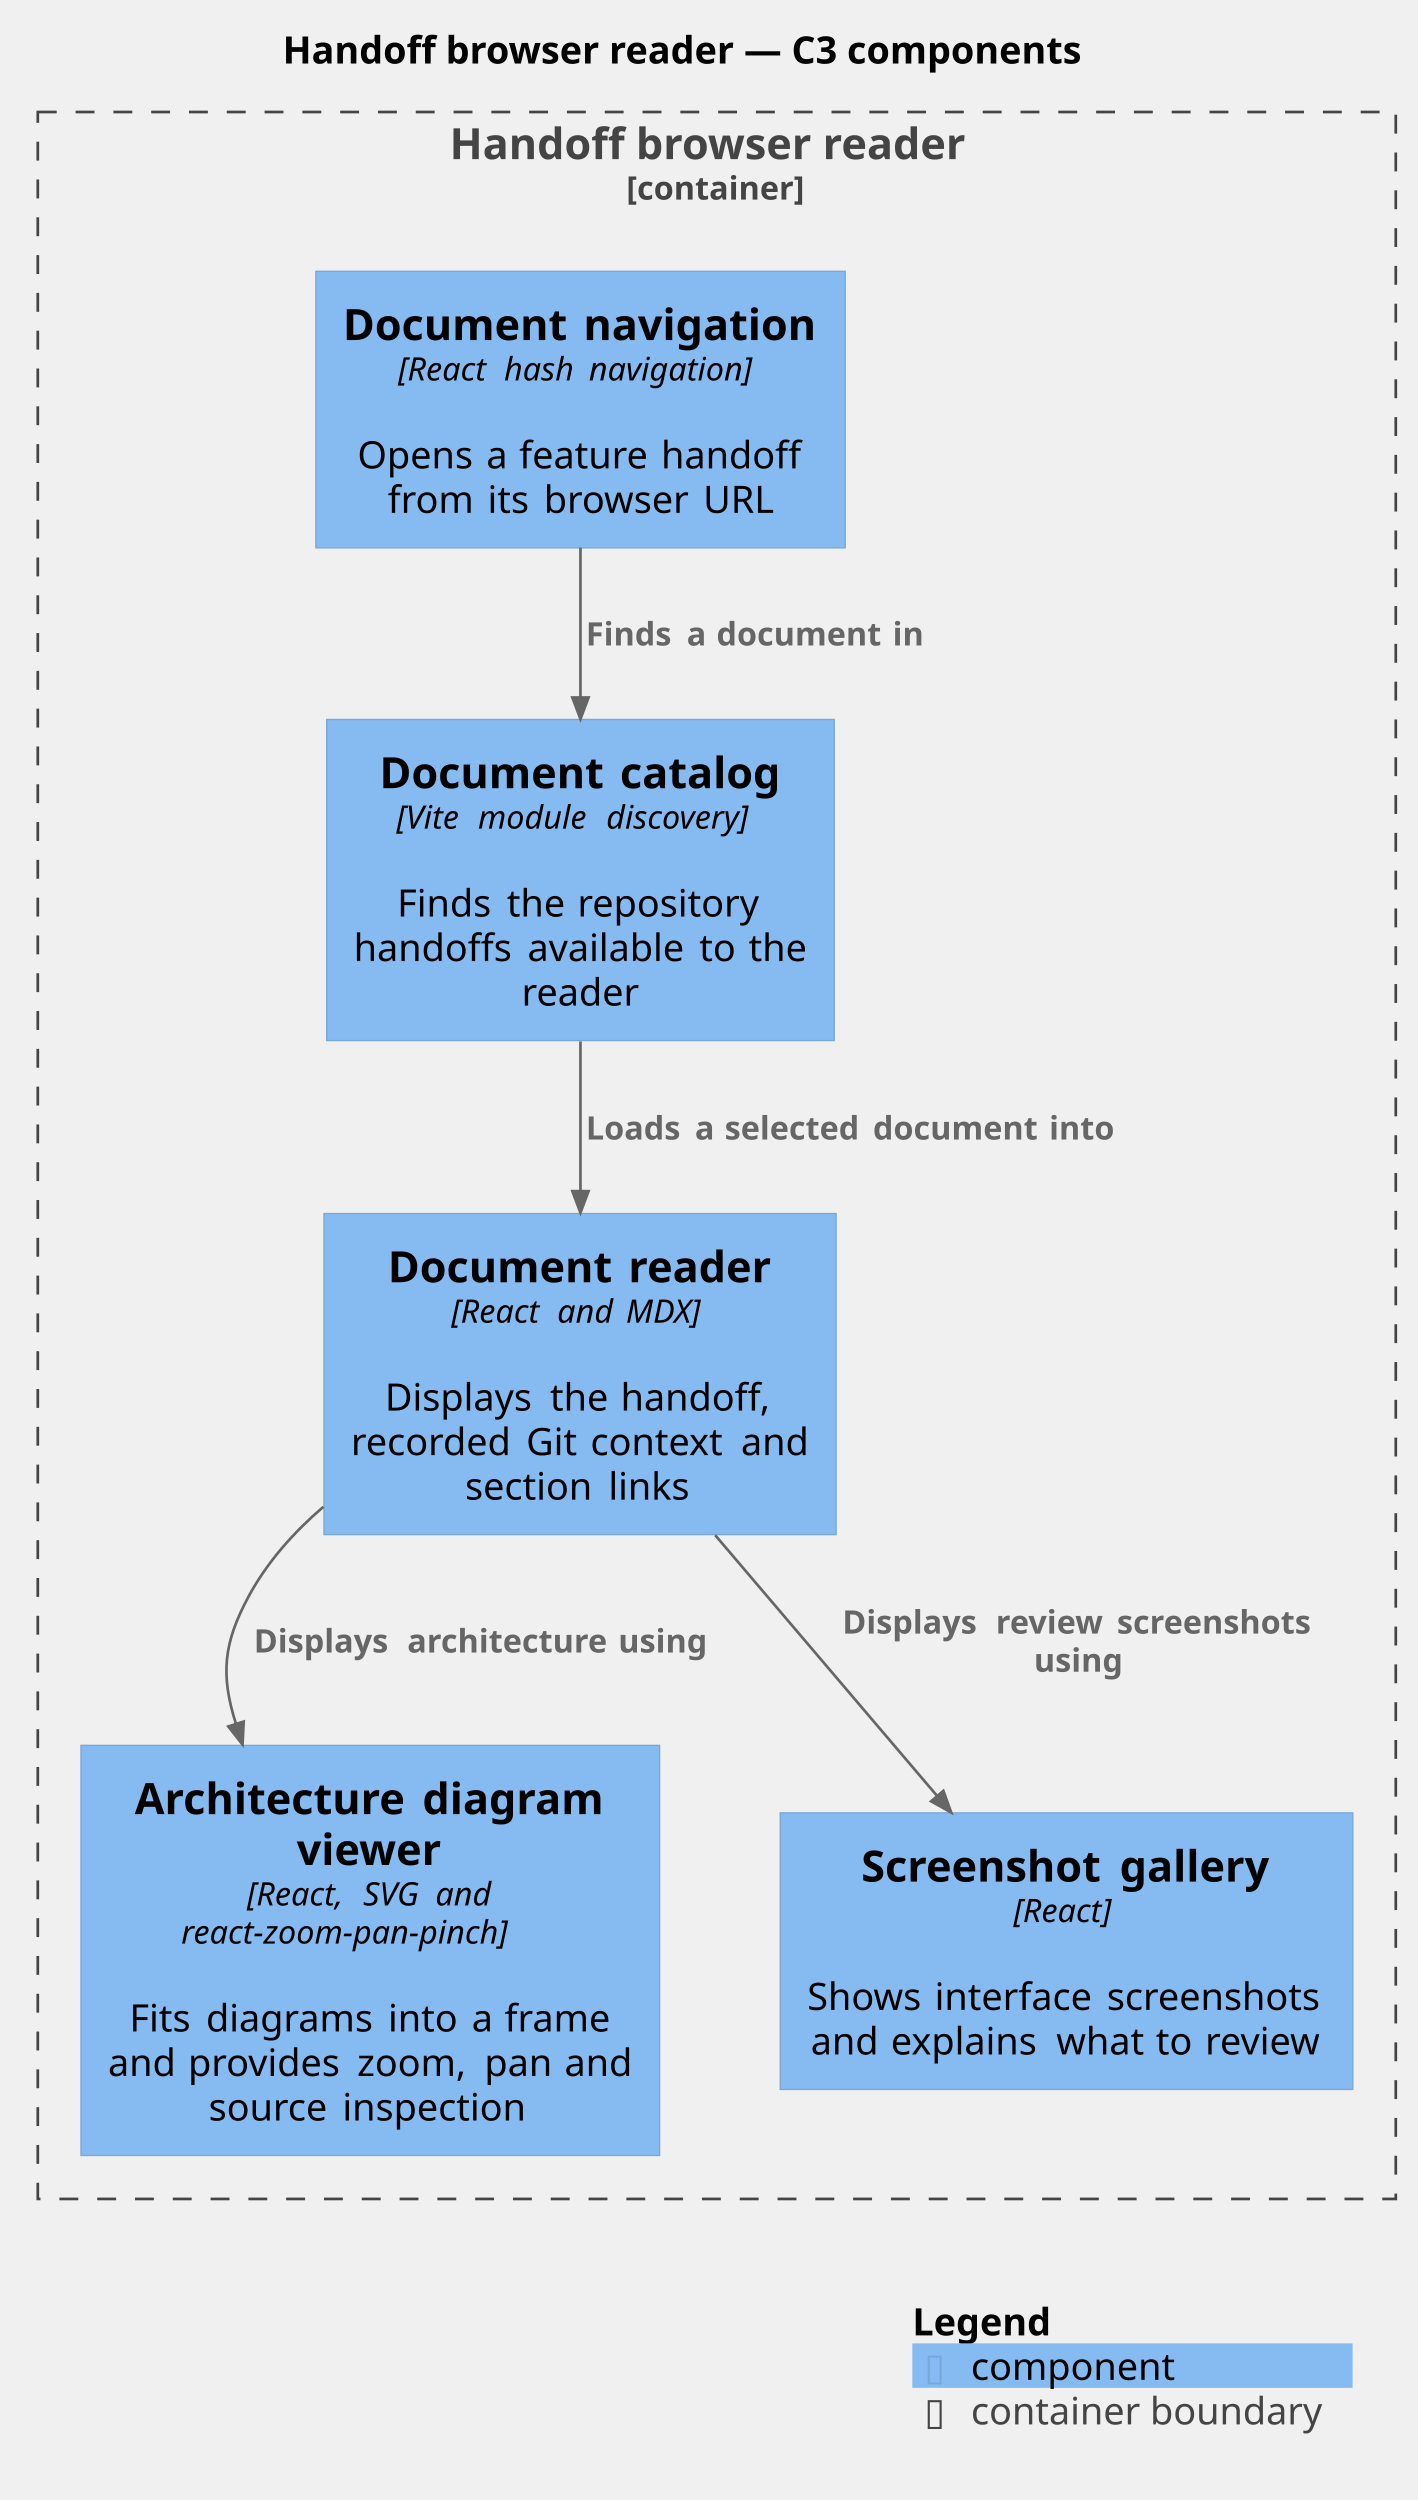
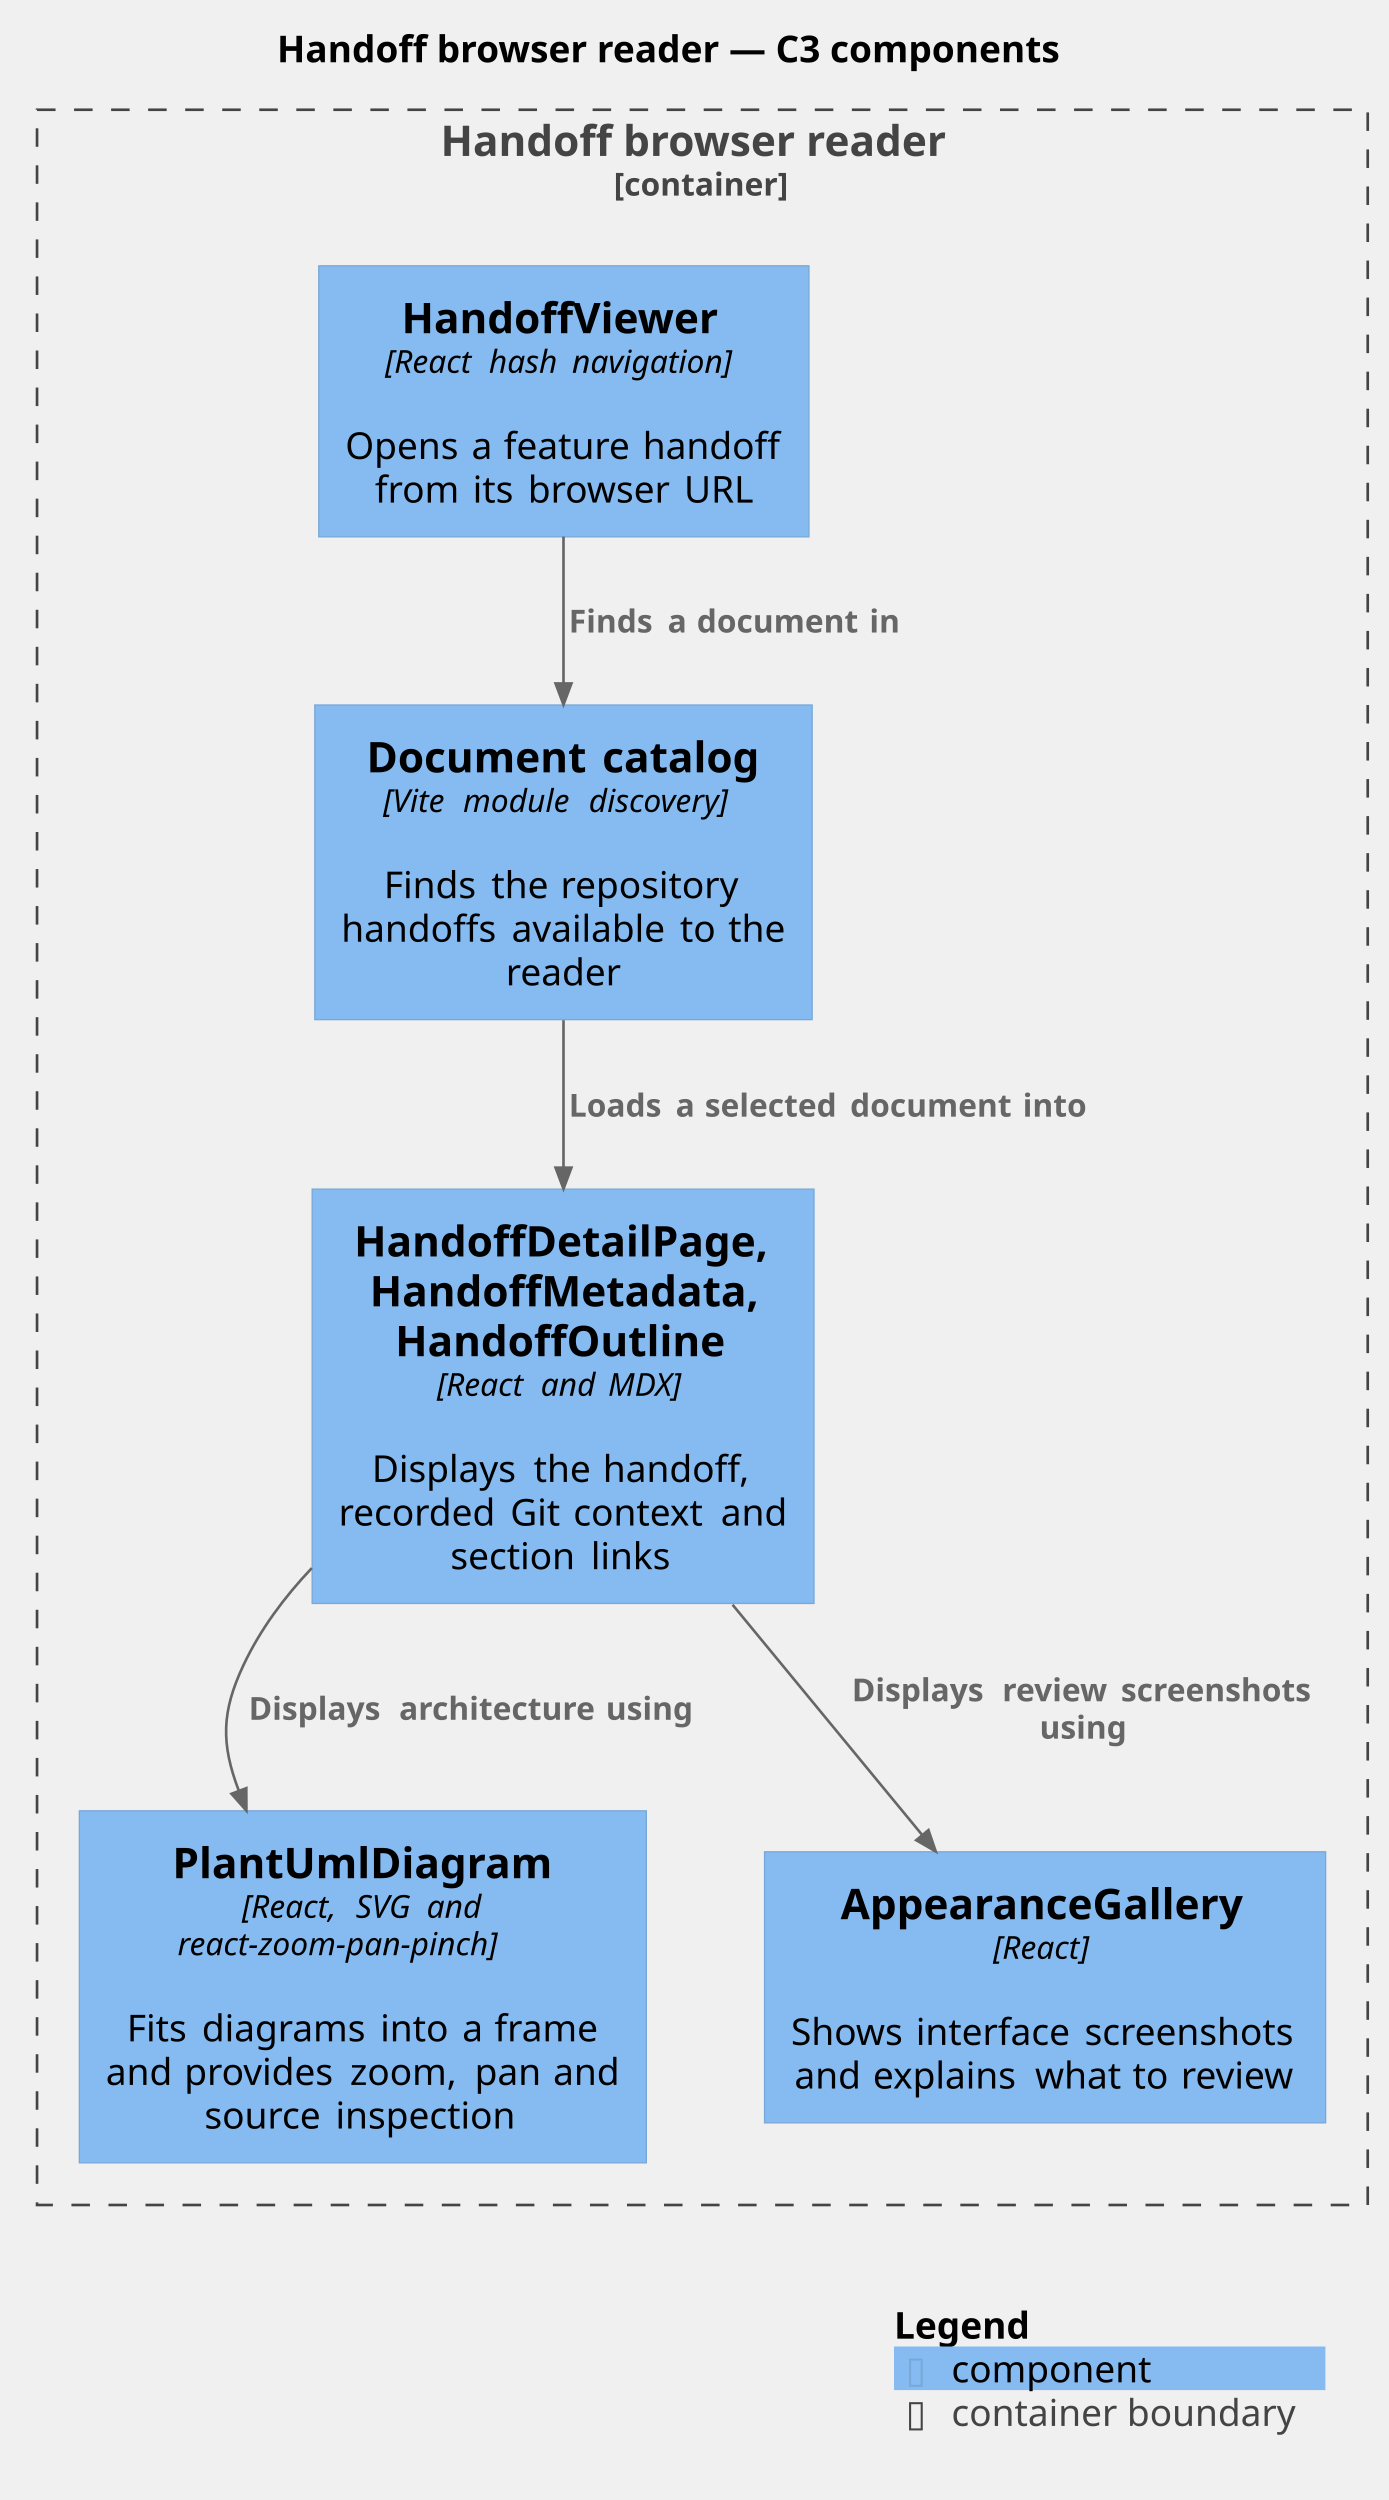
- <svg xmlns="http://www.w3.org/2000/svg" version="1.1" data-diagram-type="DESCRIPTION" style="width:525px;height:926px;background:#FFFFFF;" width="525px" height="926px" viewBox="0 0 525 926" zoomAndPan="magnify" preserveAspectRatio="none" contentStyleType="text/css">
+ <svg xmlns="http://www.w3.org/2000/svg" version="1.1" data-diagram-type="DESCRIPTION" style="width:525px;height:945px;background:#FFFFFF;" width="525px" height="945px" viewBox="0 0 525 945" zoomAndPan="magnify" preserveAspectRatio="none" contentStyleType="text/css">
  <defs />
  <g font-family="sans-serif" lengthAdjust="spacing">
    <g class="title" data-source-line="8">
      <text x="104.696" y="23.535" fill="#000" font-size="14" textLength="308.608" font-weight="700">Handoff browser reader — C3 components</text>
    </g>
    <g class="cluster" data-qualified-name="handoff_browser" id="ent0001" data-source-line="1690">
-       <rect x="14" y="41.488" width="503" height="773" fill="none" style="stroke:#444;stroke-width:1;stroke-dasharray:7,7;" />
+       <rect x="14" y="41.488" width="503" height="792" fill="none" style="stroke:#444;stroke-width:1;stroke-dasharray:7,7;" />
      <text x="166.535" y="58.957" fill="#444" font-size="16" textLength="197.93" font-weight="700">Handoff browser reader</text>
      <text x="231.993" y="73.934" fill="#444" font-size="12" textLength="67.014" font-weight="700">[container]</text>
    </g>
    <g class="entity" data-qualified-name="handoff_browser.handoff_navigation" id="ent0002" data-source-line="78">
-       <rect x="117" y="100.488" width="196.07" height="102.441" fill="#85BBF0" style="stroke:#78A8D8;stroke-width:0.5;" />
-       <text x="127" y="125.957" fill="#000" font-size="16" textLength="83.813" font-weight="700">Document</text>
-       <text x="210.813" y="125.957" fill="#000" font-size="16" font-weight="700"> </text>
-       <text x="216.086" y="125.957" fill="#000" font-size="16" textLength="86.984" font-weight="700">navigation</text>
-       <text x="147.43" y="140.934" fill="#000" font-size="12" textLength="35.438" font-style="italic">[React</text>
-       <text x="182.867" y="140.934" fill="#000" font-size="12" font-style="italic"> </text>
-       <text x="186.664" y="140.934" fill="#000" font-size="12" textLength="27.639" font-style="italic">hash</text>
-       <text x="214.303" y="140.934" fill="#000" font-size="12" font-style="italic"> </text>
-       <text x="218.1" y="140.934" fill="#000" font-size="12" textLength="64.541" font-style="italic">navigation]</text>
-       <text x="212.82" y="157" fill="#000" font-size="14"> </text>
-       <text x="132.396" y="173.488" fill="#000" font-size="14" textLength="43.313">Opens</text>
-       <text x="175.708" y="173.488" fill="#000" font-size="14"> </text>
-       <text x="180.138" y="173.488" fill="#000" font-size="14">a</text>
-       <text x="187.869" y="173.488" fill="#000" font-size="14"> </text>
-       <text x="192.299" y="173.488" fill="#000" font-size="14" textLength="48.132">feature</text>
-       <text x="240.431" y="173.488" fill="#000" font-size="14"> </text>
-       <text x="244.86" y="173.488" fill="#000" font-size="14" textLength="52.814">handoff</text>
-       <text x="143.603" y="189.977" fill="#000" font-size="14" textLength="32.546">from</text>
-       <text x="176.149" y="189.977" fill="#000" font-size="14"> </text>
-       <text x="180.579" y="189.977" fill="#000" font-size="14" textLength="16.42">its</text>
-       <text x="196.999" y="189.977" fill="#000" font-size="14"> </text>
-       <text x="201.428" y="189.977" fill="#000" font-size="14" textLength="54.592">browser</text>
-       <text x="256.02" y="189.977" fill="#000" font-size="14"> </text>
-       <text x="260.45" y="189.977" fill="#000" font-size="14" textLength="26.018">URL</text>
+       <rect x="120.5" y="100.488" width="185.279" height="102.441" fill="#85BBF0" style="stroke:#78A8D8;stroke-width:0.5;" />
+       <text x="151.792" y="125.957" fill="#000" font-size="16" textLength="122.695" font-weight="700">HandoffViewer</text>
+       <text x="145.534" y="140.934" fill="#000" font-size="12" textLength="35.438" font-style="italic">[React</text>
+       <text x="180.972" y="140.934" fill="#000" font-size="12" font-style="italic"> </text>
+       <text x="184.769" y="140.934" fill="#000" font-size="12" textLength="27.639" font-style="italic">hash</text>
+       <text x="212.407" y="140.934" fill="#000" font-size="12" font-style="italic"> </text>
+       <text x="216.204" y="140.934" fill="#000" font-size="12" textLength="64.541" font-style="italic">navigation]</text>
+       <text x="210.925" y="157" fill="#000" font-size="14"> </text>
+       <text x="130.5" y="173.488" fill="#000" font-size="14" textLength="43.313">Opens</text>
+       <text x="173.813" y="173.488" fill="#000" font-size="14"> </text>
+       <text x="178.242" y="173.488" fill="#000" font-size="14">a</text>
+       <text x="185.974" y="173.488" fill="#000" font-size="14"> </text>
+       <text x="190.403" y="173.488" fill="#000" font-size="14" textLength="48.132">feature</text>
+       <text x="238.535" y="173.488" fill="#000" font-size="14"> </text>
+       <text x="242.965" y="173.488" fill="#000" font-size="14" textLength="52.814">handoff</text>
+       <text x="141.708" y="189.977" fill="#000" font-size="14" textLength="32.546">from</text>
+       <text x="174.253" y="189.977" fill="#000" font-size="14"> </text>
+       <text x="178.683" y="189.977" fill="#000" font-size="14" textLength="16.42">its</text>
+       <text x="195.103" y="189.977" fill="#000" font-size="14"> </text>
+       <text x="199.533" y="189.977" fill="#000" font-size="14" textLength="54.592">browser</text>
+       <text x="254.125" y="189.977" fill="#000" font-size="14"> </text>
+       <text x="258.554" y="189.977" fill="#000" font-size="14" textLength="26.018">URL</text>
    </g>
    <g class="entity" data-qualified-name="handoff_browser.handoff_catalog" id="ent0003" data-source-line="78">
-       <rect x="121" y="266.488" width="187.993" height="118.93" fill="#85BBF0" style="stroke:#78A8D8;stroke-width:0.5;" />
-       <text x="140.559" y="291.957" fill="#000" font-size="16" textLength="83.813" font-weight="700">Document</text>
-       <text x="224.372" y="291.957" fill="#000" font-size="16" font-weight="700"> </text>
-       <text x="229.645" y="291.957" fill="#000" font-size="16" textLength="59.789" font-weight="700">catalog</text>
-       <text x="146.823" y="306.934" fill="#000" font-size="12" textLength="26.391" font-style="italic">[Vite</text>
-       <text x="173.213" y="306.934" fill="#000" font-size="12" font-style="italic"> </text>
-       <text x="177.01" y="306.934" fill="#000" font-size="12" textLength="43.729" font-style="italic">module</text>
-       <text x="220.739" y="306.934" fill="#000" font-size="12" font-style="italic"> </text>
-       <text x="224.536" y="306.934" fill="#000" font-size="12" textLength="58.635" font-style="italic">discovery]</text>
-       <text x="212.782" y="323" fill="#000" font-size="14"> </text>
-       <text x="147.109" y="339.488" fill="#000" font-size="14" textLength="36.189">Finds</text>
-       <text x="183.298" y="339.488" fill="#000" font-size="14"> </text>
-       <text x="187.728" y="339.488" fill="#000" font-size="14" textLength="21.725">the</text>
-       <text x="209.453" y="339.488" fill="#000" font-size="14"> </text>
-       <text x="213.882" y="339.488" fill="#000" font-size="14" textLength="69.002">repository</text>
-       <text x="131" y="355.977" fill="#000" font-size="14" textLength="59.951">handoffs</text>
-       <text x="190.951" y="355.977" fill="#000" font-size="14"> </text>
-       <text x="195.381" y="355.977" fill="#000" font-size="14" textLength="59.192">available</text>
-       <text x="254.573" y="355.977" fill="#000" font-size="14"> </text>
-       <text x="259.003" y="355.977" fill="#000" font-size="14" textLength="13.836">to</text>
-       <text x="272.839" y="355.977" fill="#000" font-size="14"> </text>
-       <text x="277.269" y="355.977" fill="#000" font-size="14" textLength="21.725">the</text>
-       <text x="193.197" y="372.465" fill="#000" font-size="14" textLength="43.6">reader</text>
+       <rect x="119" y="266.488" width="187.993" height="118.93" fill="#85BBF0" style="stroke:#78A8D8;stroke-width:0.5;" />
+       <text x="138.559" y="291.957" fill="#000" font-size="16" textLength="83.813" font-weight="700">Document</text>
+       <text x="222.372" y="291.957" fill="#000" font-size="16" font-weight="700"> </text>
+       <text x="227.645" y="291.957" fill="#000" font-size="16" textLength="59.789" font-weight="700">catalog</text>
+       <text x="144.823" y="306.934" fill="#000" font-size="12" textLength="26.391" font-style="italic">[Vite</text>
+       <text x="171.213" y="306.934" fill="#000" font-size="12" font-style="italic"> </text>
+       <text x="175.01" y="306.934" fill="#000" font-size="12" textLength="43.729" font-style="italic">module</text>
+       <text x="218.739" y="306.934" fill="#000" font-size="12" font-style="italic"> </text>
+       <text x="222.536" y="306.934" fill="#000" font-size="12" textLength="58.635" font-style="italic">discovery]</text>
+       <text x="210.782" y="323" fill="#000" font-size="14"> </text>
+       <text x="145.109" y="339.488" fill="#000" font-size="14" textLength="36.189">Finds</text>
+       <text x="181.298" y="339.488" fill="#000" font-size="14"> </text>
+       <text x="185.728" y="339.488" fill="#000" font-size="14" textLength="21.725">the</text>
+       <text x="207.453" y="339.488" fill="#000" font-size="14"> </text>
+       <text x="211.882" y="339.488" fill="#000" font-size="14" textLength="69.002">repository</text>
+       <text x="129" y="355.977" fill="#000" font-size="14" textLength="59.951">handoffs</text>
+       <text x="188.951" y="355.977" fill="#000" font-size="14"> </text>
+       <text x="193.381" y="355.977" fill="#000" font-size="14" textLength="59.192">available</text>
+       <text x="252.573" y="355.977" fill="#000" font-size="14"> </text>
+       <text x="257.003" y="355.977" fill="#000" font-size="14" textLength="13.836">to</text>
+       <text x="270.839" y="355.977" fill="#000" font-size="14"> </text>
+       <text x="275.269" y="355.977" fill="#000" font-size="14" textLength="21.725">the</text>
+       <text x="191.197" y="372.465" fill="#000" font-size="14" textLength="43.6">reader</text>
    </g>
    <g class="entity" data-qualified-name="handoff_browser.handoff_reader" id="ent0004" data-source-line="78">
-       <rect x="120" y="449.488" width="189.688" height="118.93" fill="#85BBF0" style="stroke:#78A8D8;stroke-width:0.5;" />
-       <text x="143.649" y="474.957" fill="#000" font-size="16" textLength="83.813" font-weight="700">Document</text>
-       <text x="227.461" y="474.957" fill="#000" font-size="16" font-weight="700"> </text>
-       <text x="232.735" y="474.957" fill="#000" font-size="16" textLength="53.305" font-weight="700">reader</text>
-       <text x="167.146" y="489.934" fill="#000" font-size="12" textLength="35.438" font-style="italic">[React</text>
-       <text x="202.583" y="489.934" fill="#000" font-size="12" font-style="italic"> </text>
-       <text x="206.38" y="489.934" fill="#000" font-size="12" textLength="21.627" font-style="italic">and</text>
-       <text x="228.007" y="489.934" fill="#000" font-size="12" font-style="italic"> </text>
-       <text x="231.804" y="489.934" fill="#000" font-size="12" textLength="30.738" font-style="italic">MDX]</text>
-       <text x="212.629" y="506" fill="#000" font-size="14"> </text>
-       <text x="142.575" y="522.488" fill="#000" font-size="14" textLength="56.711">Displays</text>
-       <text x="199.286" y="522.488" fill="#000" font-size="14"> </text>
-       <text x="203.715" y="522.488" fill="#000" font-size="14" textLength="21.725">the</text>
-       <text x="225.44" y="522.488" fill="#000" font-size="14"> </text>
-       <text x="229.87" y="522.488" fill="#000" font-size="14" textLength="57.244">handoff,</text>
-       <text x="130" y="538.977" fill="#000" font-size="14" textLength="60.45">recorded</text>
-       <text x="190.45" y="538.977" fill="#000" font-size="14"> </text>
-       <text x="194.88" y="538.977" fill="#000" font-size="14" textLength="19.4">Git</text>
-       <text x="214.28" y="538.977" fill="#000" font-size="14"> </text>
-       <text x="218.71" y="538.977" fill="#000" font-size="14" textLength="51.317">context</text>
-       <text x="270.027" y="538.977" fill="#000" font-size="14"> </text>
-       <text x="274.457" y="538.977" fill="#000" font-size="14" textLength="25.231">and</text>
-       <text x="172.239" y="555.465" fill="#000" font-size="14" textLength="48.679">section</text>
-       <text x="220.918" y="555.465" fill="#000" font-size="14"> </text>
-       <text x="225.348" y="555.465" fill="#000" font-size="14" textLength="32.102">links</text>
+       <rect x="118" y="449.488" width="189.688" height="156.617" fill="#85BBF0" style="stroke:#78A8D8;stroke-width:0.5;" />
+       <text x="133.872" y="474.957" fill="#000" font-size="16" textLength="157.945" font-weight="700">HandoffDetailPage,</text>
+       <text x="139.782" y="493.801" fill="#000" font-size="16" textLength="146.125" font-weight="700">HandoffMetadata,</text>
+       <text x="149.375" y="512.645" fill="#000" font-size="16" textLength="126.938" font-weight="700">HandoffOutline</text>
+       <text x="165.146" y="527.621" fill="#000" font-size="12" textLength="35.438" font-style="italic">[React</text>
+       <text x="200.583" y="527.621" fill="#000" font-size="12" font-style="italic"> </text>
+       <text x="204.38" y="527.621" fill="#000" font-size="12" textLength="21.627" font-style="italic">and</text>
+       <text x="226.007" y="527.621" fill="#000" font-size="12" font-style="italic"> </text>
+       <text x="229.804" y="527.621" fill="#000" font-size="12" textLength="30.738" font-style="italic">MDX]</text>
+       <text x="210.629" y="543.688" fill="#000" font-size="14"> </text>
+       <text x="140.575" y="560.176" fill="#000" font-size="14" textLength="56.711">Displays</text>
+       <text x="197.286" y="560.176" fill="#000" font-size="14"> </text>
+       <text x="201.715" y="560.176" fill="#000" font-size="14" textLength="21.725">the</text>
+       <text x="223.44" y="560.176" fill="#000" font-size="14"> </text>
+       <text x="227.87" y="560.176" fill="#000" font-size="14" textLength="57.244">handoff,</text>
+       <text x="128" y="576.664" fill="#000" font-size="14" textLength="60.45">recorded</text>
+       <text x="188.45" y="576.664" fill="#000" font-size="14"> </text>
+       <text x="192.88" y="576.664" fill="#000" font-size="14" textLength="19.4">Git</text>
+       <text x="212.28" y="576.664" fill="#000" font-size="14"> </text>
+       <text x="216.71" y="576.664" fill="#000" font-size="14" textLength="51.317">context</text>
+       <text x="268.027" y="576.664" fill="#000" font-size="14"> </text>
+       <text x="272.457" y="576.664" fill="#000" font-size="14" textLength="25.231">and</text>
+       <text x="170.239" y="593.152" fill="#000" font-size="14" textLength="48.679">section</text>
+       <text x="218.918" y="593.152" fill="#000" font-size="14"> </text>
+       <text x="223.348" y="593.152" fill="#000" font-size="14" textLength="32.102">links</text>
    </g>
    <g class="entity" data-qualified-name="handoff_browser.handoff_diagrams" id="ent0005" data-source-line="78">
-       <rect x="30" y="646.488" width="214.318" height="151.906" fill="#85BBF0" style="stroke:#78A8D8;stroke-width:0.5;" />
-       <text x="49.894" y="671.957" fill="#000" font-size="16" textLength="101.297" font-weight="700">Architecture</text>
-       <text x="151.19" y="671.957" fill="#000" font-size="16" font-weight="700"> </text>
-       <text x="156.464" y="671.957" fill="#000" font-size="16" textLength="67.961" font-weight="700">diagram</text>
-       <text x="109.897" y="690.801" fill="#000" font-size="16" textLength="54.523" font-weight="700">viewer</text>
-       <text x="91.441" y="705.777" fill="#000" font-size="12" textLength="39.234" font-style="italic">[React,</text>
-       <text x="130.676" y="705.777" fill="#000" font-size="12" font-style="italic"> </text>
-       <text x="134.473" y="705.777" fill="#000" font-size="12" textLength="22.98" font-style="italic">SVG</text>
-       <text x="157.453" y="705.777" fill="#000" font-size="12" font-style="italic"> </text>
-       <text x="161.25" y="705.777" fill="#000" font-size="12" textLength="21.627" font-style="italic">and</text>
-       <text x="67.107" y="719.91" fill="#000" font-size="12" textLength="140.104" font-style="italic">react-zoom-pan-pinch]</text>
-       <text x="134.944" y="735.977" fill="#000" font-size="14"> </text>
-       <text x="47.954" y="752.465" fill="#000" font-size="14" textLength="23.926">Fits</text>
-       <text x="71.879" y="752.465" fill="#000" font-size="14"> </text>
-       <text x="76.309" y="752.465" fill="#000" font-size="14" textLength="62.986">diagrams</text>
-       <text x="139.295" y="752.465" fill="#000" font-size="14"> </text>
-       <text x="143.725" y="752.465" fill="#000" font-size="14" textLength="26.571">into</text>
-       <text x="170.296" y="752.465" fill="#000" font-size="14"> </text>
-       <text x="174.726" y="752.465" fill="#000" font-size="14">a</text>
-       <text x="182.458" y="752.465" fill="#000" font-size="14"> </text>
-       <text x="186.887" y="752.465" fill="#000" font-size="14" textLength="39.478">frame</text>
-       <text x="40" y="768.953" fill="#000" font-size="14" textLength="25.231">and</text>
-       <text x="65.231" y="768.953" fill="#000" font-size="14"> </text>
-       <text x="69.661" y="768.953" fill="#000" font-size="14" textLength="58.181">provides</text>
-       <text x="127.842" y="768.953" fill="#000" font-size="14"> </text>
-       <text x="132.271" y="768.953" fill="#000" font-size="14" textLength="42.725">zoom,</text>
-       <text x="174.996" y="768.953" fill="#000" font-size="14"> </text>
-       <text x="179.426" y="768.953" fill="#000" font-size="14" textLength="25.231">pan</text>
-       <text x="204.657" y="768.953" fill="#000" font-size="14"> </text>
-       <text x="209.087" y="768.953" fill="#000" font-size="14" textLength="25.231">and</text>
-       <text x="77.27" y="785.441" fill="#000" font-size="14" textLength="45.124">source</text>
-       <text x="122.394" y="785.441" fill="#000" font-size="14"> </text>
-       <text x="126.823" y="785.441" fill="#000" font-size="14" textLength="70.226">inspection</text>
+       <rect x="30" y="684.488" width="214.318" height="133.063" fill="#85BBF0" style="stroke:#78A8D8;stroke-width:0.5;" />
+       <text x="65.179" y="709.957" fill="#000" font-size="16" textLength="143.961" font-weight="700">PlantUmlDiagram</text>
+       <text x="91.441" y="724.934" fill="#000" font-size="12" textLength="39.234" font-style="italic">[React,</text>
+       <text x="130.676" y="724.934" fill="#000" font-size="12" font-style="italic"> </text>
+       <text x="134.473" y="724.934" fill="#000" font-size="12" textLength="22.98" font-style="italic">SVG</text>
+       <text x="157.453" y="724.934" fill="#000" font-size="12" font-style="italic"> </text>
+       <text x="161.25" y="724.934" fill="#000" font-size="12" textLength="21.627" font-style="italic">and</text>
+       <text x="67.107" y="739.066" fill="#000" font-size="12" textLength="140.104" font-style="italic">react-zoom-pan-pinch]</text>
+       <text x="134.944" y="755.133" fill="#000" font-size="14"> </text>
+       <text x="47.954" y="771.621" fill="#000" font-size="14" textLength="23.926">Fits</text>
+       <text x="71.879" y="771.621" fill="#000" font-size="14"> </text>
+       <text x="76.309" y="771.621" fill="#000" font-size="14" textLength="62.986">diagrams</text>
+       <text x="139.295" y="771.621" fill="#000" font-size="14"> </text>
+       <text x="143.725" y="771.621" fill="#000" font-size="14" textLength="26.571">into</text>
+       <text x="170.296" y="771.621" fill="#000" font-size="14"> </text>
+       <text x="174.726" y="771.621" fill="#000" font-size="14">a</text>
+       <text x="182.458" y="771.621" fill="#000" font-size="14"> </text>
+       <text x="186.887" y="771.621" fill="#000" font-size="14" textLength="39.478">frame</text>
+       <text x="40" y="788.109" fill="#000" font-size="14" textLength="25.231">and</text>
+       <text x="65.231" y="788.109" fill="#000" font-size="14"> </text>
+       <text x="69.661" y="788.109" fill="#000" font-size="14" textLength="58.181">provides</text>
+       <text x="127.842" y="788.109" fill="#000" font-size="14"> </text>
+       <text x="132.271" y="788.109" fill="#000" font-size="14" textLength="42.725">zoom,</text>
+       <text x="174.996" y="788.109" fill="#000" font-size="14"> </text>
+       <text x="179.426" y="788.109" fill="#000" font-size="14" textLength="25.231">pan</text>
+       <text x="204.657" y="788.109" fill="#000" font-size="14"> </text>
+       <text x="209.087" y="788.109" fill="#000" font-size="14" textLength="25.231">and</text>
+       <text x="77.27" y="804.598" fill="#000" font-size="14" textLength="45.124">source</text>
+       <text x="122.394" y="804.598" fill="#000" font-size="14"> </text>
+       <text x="126.823" y="804.598" fill="#000" font-size="14" textLength="70.226">inspection</text>
    </g>
    <g class="entity" data-qualified-name="handoff_browser.handoff_gallery" id="ent0006" data-source-line="78">
-       <rect x="289" y="671.488" width="212.083" height="102.441" fill="#85BBF0" style="stroke:#78A8D8;stroke-width:0.5;" />
-       <text x="319.01" y="696.957" fill="#000" font-size="16" textLength="90.445" font-weight="700">Screenshot</text>
-       <text x="409.456" y="696.957" fill="#000" font-size="16" font-weight="700"> </text>
-       <text x="414.729" y="696.957" fill="#000" font-size="16" textLength="56.344" font-weight="700">gallery</text>
-       <text x="375.372" y="711.934" fill="#000" font-size="12" textLength="39.34" font-style="italic">[React]</text>
-       <text x="392.827" y="728" fill="#000" font-size="14"> </text>
-       <text x="299" y="744.488" fill="#000" font-size="14" textLength="42.752">Shows</text>
-       <text x="341.752" y="744.488" fill="#000" font-size="14"> </text>
-       <text x="346.182" y="744.488" fill="#000" font-size="14" textLength="59.35">interface</text>
-       <text x="405.531" y="744.488" fill="#000" font-size="14"> </text>
-       <text x="409.961" y="744.488" fill="#000" font-size="14" textLength="81.122">screenshots</text>
-       <text x="300.299" y="760.977" fill="#000" font-size="14" textLength="25.231">and</text>
-       <text x="325.53" y="760.977" fill="#000" font-size="14"> </text>
-       <text x="329.96" y="760.977" fill="#000" font-size="14" textLength="56.848">explains</text>
-       <text x="386.808" y="760.977" fill="#000" font-size="14"> </text>
-       <text x="391.237" y="760.977" fill="#000" font-size="14" textLength="32.443">what</text>
-       <text x="423.681" y="760.977" fill="#000" font-size="14"> </text>
-       <text x="428.11" y="760.977" fill="#000" font-size="14" textLength="13.836">to</text>
-       <text x="441.946" y="760.977" fill="#000" font-size="14"> </text>
-       <text x="446.376" y="760.977" fill="#000" font-size="14" textLength="43.408">review</text>
+       <rect x="289" y="699.988" width="212.083" height="102.441" fill="#85BBF0" style="stroke:#78A8D8;stroke-width:0.5;" />
+       <text x="317.76" y="725.457" fill="#000" font-size="16" textLength="154.563" font-weight="700">AppearanceGallery</text>
+       <text x="375.372" y="740.434" fill="#000" font-size="12" textLength="39.34" font-style="italic">[React]</text>
+       <text x="392.827" y="756.5" fill="#000" font-size="14"> </text>
+       <text x="299" y="772.988" fill="#000" font-size="14" textLength="42.752">Shows</text>
+       <text x="341.752" y="772.988" fill="#000" font-size="14"> </text>
+       <text x="346.182" y="772.988" fill="#000" font-size="14" textLength="59.35">interface</text>
+       <text x="405.531" y="772.988" fill="#000" font-size="14"> </text>
+       <text x="409.961" y="772.988" fill="#000" font-size="14" textLength="81.122">screenshots</text>
+       <text x="300.299" y="789.477" fill="#000" font-size="14" textLength="25.231">and</text>
+       <text x="325.53" y="789.477" fill="#000" font-size="14"> </text>
+       <text x="329.96" y="789.477" fill="#000" font-size="14" textLength="56.848">explains</text>
+       <text x="386.808" y="789.477" fill="#000" font-size="14"> </text>
+       <text x="391.237" y="789.477" fill="#000" font-size="14" textLength="32.443">what</text>
+       <text x="423.681" y="789.477" fill="#000" font-size="14"> </text>
+       <text x="428.11" y="789.477" fill="#000" font-size="14" textLength="13.836">to</text>
+       <text x="441.946" y="789.477" fill="#000" font-size="14"> </text>
+       <text x="446.376" y="789.477" fill="#000" font-size="14" textLength="43.408">review</text>
    </g>
    <g class="link" data-entity-1="ent0002" data-entity-2="ent0003" id="lnk7" data-link-type="dependency">
-       <polygon points="215,266.354,218,258.354,212,258.354,215,266.354" fill="#666" style="stroke:#666;stroke-width:1;stroke-linejoin:miter;stroke-miterlimit:10;" />
-       <path d="M215,202.846 C215,222.735 215,237.723 215,258.354" style="stroke:#666;stroke-width:1;" fill="none" />
-       <text x="217" y="239.09" fill="#666" font-size="12" textLength="33.41" font-weight="700">Finds</text>
-       <text x="250.41" y="239.09" fill="#666" font-size="12" font-weight="700"> </text>
-       <text x="254.365" y="239.09" fill="#666" font-size="12" font-weight="700">a</text>
-       <text x="261.42" y="239.09" fill="#666" font-size="12" font-weight="700"> </text>
-       <text x="265.375" y="239.09" fill="#666" font-size="12" textLength="61.295" font-weight="700">document</text>
-       <text x="326.67" y="239.09" fill="#666" font-size="12" font-weight="700"> </text>
-       <text x="330.625" y="239.09" fill="#666" font-size="12" textLength="11.783" font-weight="700">in</text>
+       <polygon points="213,266.354,216,258.354,210,258.354,213,266.354" fill="#666" style="stroke:#666;stroke-width:1;stroke-linejoin:miter;stroke-miterlimit:10;" />
+       <path d="M213,202.846 C213,222.735 213,237.723 213,258.354" style="stroke:#666;stroke-width:1;" fill="none" />
+       <text x="215" y="239.09" fill="#666" font-size="12" textLength="33.41" font-weight="700">Finds</text>
+       <text x="248.41" y="239.09" fill="#666" font-size="12" font-weight="700"> </text>
+       <text x="252.365" y="239.09" fill="#666" font-size="12" font-weight="700">a</text>
+       <text x="259.42" y="239.09" fill="#666" font-size="12" font-weight="700"> </text>
+       <text x="263.375" y="239.09" fill="#666" font-size="12" textLength="61.295" font-weight="700">document</text>
+       <text x="324.67" y="239.09" fill="#666" font-size="12" font-weight="700"> </text>
+       <text x="328.625" y="239.09" fill="#666" font-size="12" textLength="11.783" font-weight="700">in</text>
    </g>
    <g class="link" data-entity-1="ent0003" data-entity-2="ent0004" id="lnk8" data-link-type="dependency">
-       <polygon points="215,449.208,218,441.208,212,441.208,215,449.208" fill="#666" style="stroke:#666;stroke-width:1;stroke-linejoin:miter;stroke-miterlimit:10;" />
-       <path d="M215,385.754 C215,406.089 215,420.872 215,441.208" style="stroke:#666;stroke-width:1;" fill="none" />
-       <text x="217" y="422.09" fill="#666" font-size="12" textLength="36.434" font-weight="700">Loads</text>
-       <text x="253.434" y="422.09" fill="#666" font-size="12" font-weight="700"> </text>
-       <text x="257.389" y="422.09" fill="#666" font-size="12" font-weight="700">a</text>
-       <text x="264.443" y="422.09" fill="#666" font-size="12" font-weight="700"> </text>
-       <text x="268.398" y="422.09" fill="#666" font-size="12" textLength="50.982" font-weight="700">selected</text>
-       <text x="319.381" y="422.09" fill="#666" font-size="12" font-weight="700"> </text>
-       <text x="323.336" y="422.09" fill="#666" font-size="12" textLength="61.295" font-weight="700">document</text>
-       <text x="384.631" y="422.09" fill="#666" font-size="12" font-weight="700"> </text>
-       <text x="388.586" y="422.09" fill="#666" font-size="12" textLength="24.311" font-weight="700">into</text>
+       <polygon points="213,449.375,216,441.375,210,441.375,213,449.375" fill="#666" style="stroke:#666;stroke-width:1;stroke-linejoin:miter;stroke-miterlimit:10;" />
+       <path d="M213,385.644 C213,405.584 213,420.186 213,441.375" style="stroke:#666;stroke-width:1;" fill="none" />
+       <text x="215" y="422.09" fill="#666" font-size="12" textLength="36.434" font-weight="700">Loads</text>
+       <text x="251.434" y="422.09" fill="#666" font-size="12" font-weight="700"> </text>
+       <text x="255.389" y="422.09" fill="#666" font-size="12" font-weight="700">a</text>
+       <text x="262.443" y="422.09" fill="#666" font-size="12" font-weight="700"> </text>
+       <text x="266.398" y="422.09" fill="#666" font-size="12" textLength="50.982" font-weight="700">selected</text>
+       <text x="317.381" y="422.09" fill="#666" font-size="12" font-weight="700"> </text>
+       <text x="321.336" y="422.09" fill="#666" font-size="12" textLength="61.295" font-weight="700">document</text>
+       <text x="382.631" y="422.09" fill="#666" font-size="12" font-weight="700"> </text>
+       <text x="386.586" y="422.09" fill="#666" font-size="12" textLength="24.311" font-weight="700">into</text>
    </g>
    <g class="link" data-entity-1="ent0004" data-entity-2="ent0005" id="lnk9" data-link-type="dependency">
-       <polygon points="89.834,646.19,90.27,637.657,84.552,639.474,89.834,646.19" fill="#666" style="stroke:#666;stroke-width:1;stroke-linejoin:miter;stroke-miterlimit:10;" />
-       <path d="M119.805,558.1 C108.664,567.645 98.847,578.737 92,591.488 C82.848,608.532 81.57,620.18 87.411,638.565" style="stroke:#666;stroke-width:1;" fill="none" />
-       <text x="94" y="612.09" fill="#666" font-size="12" textLength="52.893" font-weight="700">Displays</text>
-       <text x="146.893" y="612.09" fill="#666" font-size="12" font-weight="700"> </text>
-       <text x="150.848" y="612.09" fill="#666" font-size="12" textLength="74.191" font-weight="700">architecture</text>
-       <text x="225.039" y="612.09" fill="#666" font-size="12" font-weight="700"> </text>
-       <text x="228.994" y="612.09" fill="#666" font-size="12" textLength="34.365" font-weight="700">using</text>
+       <polygon points="93.147,684.461,93.103,675.917,87.496,678.052,93.147,684.461" fill="#666" style="stroke:#666;stroke-width:1;stroke-linejoin:miter;stroke-miterlimit:10;" />
+       <path d="M117.87,592.723 C107.439,603.725 98.324,616.016 92,629.488 C83.793,646.974 83.422,658.925 90.3,676.985" style="stroke:#666;stroke-width:1;" fill="none" />
+       <text x="94" y="650.09" fill="#666" font-size="12" textLength="52.893" font-weight="700">Displays</text>
+       <text x="146.893" y="650.09" fill="#666" font-size="12" font-weight="700"> </text>
+       <text x="150.848" y="650.09" fill="#666" font-size="12" textLength="74.191" font-weight="700">architecture</text>
+       <text x="225.039" y="650.09" fill="#666" font-size="12" font-weight="700"> </text>
+       <text x="228.994" y="650.09" fill="#666" font-size="12" textLength="34.365" font-weight="700">using</text>
    </g>
    <g class="link" data-entity-1="ent0004" data-entity-2="ent0006" id="lnk10" data-link-type="dependency">
-       <polygon points="352.332,671.353,349.431,663.316,344.862,667.205,352.332,671.353" fill="#666" style="stroke:#666;stroke-width:1;stroke-linejoin:miter;stroke-miterlimit:10;" />
-       <path d="M264.901,568.622 C292.368,600.896 320.914,634.438 347.147,665.261" style="stroke:#666;stroke-width:1;" fill="none" />
-       <text x="312" y="605.09" fill="#666" font-size="12" textLength="52.893" font-weight="700">Displays</text>
-       <text x="364.893" y="605.09" fill="#666" font-size="12" font-weight="700"> </text>
-       <text x="368.848" y="605.09" fill="#666" font-size="12" textLength="40.893" font-weight="700">review</text>
-       <text x="409.74" y="605.09" fill="#666" font-size="12" font-weight="700"> </text>
-       <text x="413.695" y="605.09" fill="#666" font-size="12" textLength="74.549" font-weight="700">screenshots</text>
-       <text x="382.939" y="619.223" fill="#666" font-size="12" textLength="34.365" font-weight="700">using</text>
+       <polygon points="353.722,699.865,350.952,691.783,346.321,695.597,353.722,699.865" fill="#666" style="stroke:#666;stroke-width:1;stroke-linejoin:miter;stroke-miterlimit:10;" />
+       <path d="M276.91,606.594 C302.414,637.563 325.956,666.149 348.637,693.69" style="stroke:#666;stroke-width:1;" fill="none" />
+       <text x="322" y="643.09" fill="#666" font-size="12" textLength="52.893" font-weight="700">Displays</text>
+       <text x="374.893" y="643.09" fill="#666" font-size="12" font-weight="700"> </text>
+       <text x="378.848" y="643.09" fill="#666" font-size="12" textLength="40.893" font-weight="700">review</text>
+       <text x="419.74" y="643.09" fill="#666" font-size="12" font-weight="700"> </text>
+       <text x="423.695" y="643.09" fill="#666" font-size="12" textLength="74.549" font-weight="700">screenshots</text>
+       <text x="392.939" y="657.223" fill="#666" font-size="12" textLength="34.365" font-weight="700">using</text>
    </g>
    <g class="legend" data-source-line="1577">
-       <rect x="337.929" y="851.488" width="163.071" height="16.488" fill="none" style="stroke:none;" />
-       <text x="337.929" y="865.023" fill="#000" font-size="14" textLength="52.254" font-weight="700">Legend</text>
-       <text x="394.797" y="865.023" fill="#FFF" font-size="14"> </text>
-       <rect x="337.929" y="867.977" width="163.071" height="16.488" fill="#85BBF0" style="stroke:none;" />
-       <text x="342.358" y="881.512" fill="#78A8D8" font-size="14">▯</text>
-       <text x="350.787" y="881.512" fill="#FFF" font-size="14"> </text>
-       <text x="359.646" y="881.512" fill="#000" font-size="14" textLength="76.665">component</text>
-       <text x="440.741" y="881.512" fill="#FFF" font-size="14"> </text>
-       <rect x="337.929" y="884.465" width="163.071" height="16.488" fill="none" style="stroke:none;" />
-       <text x="342.358" y="898" fill="#444" font-size="14">▯</text>
-       <text x="350.787" y="898" fill="#FFF" font-size="14"> </text>
-       <text x="359.646" y="898" fill="#444" font-size="14" textLength="132.494">container boundary</text>
-       <text x="496.57" y="898" fill="#FFF" font-size="14"> </text>
-       <line x1="337.929" y1="851.488" x2="501" y2="851.488" style="stroke:none;" />
-       <line x1="337.929" y1="867.977" x2="501" y2="867.977" style="stroke:none;" />
-       <line x1="337.929" y1="884.465" x2="501" y2="884.465" style="stroke:none;" />
-       <line x1="337.929" y1="900.953" x2="501" y2="900.953" style="stroke:none;" />
-       <line x1="337.929" y1="851.488" x2="337.929" y2="900.953" style="stroke:none;" />
-       <line x1="501" y1="851.488" x2="501" y2="900.953" style="stroke:none;" />
+       <rect x="337.929" y="870.488" width="163.071" height="16.488" fill="none" style="stroke:none;" />
+       <text x="337.929" y="884.023" fill="#000" font-size="14" textLength="52.254" font-weight="700">Legend</text>
+       <text x="394.797" y="884.023" fill="#FFF" font-size="14"> </text>
+       <rect x="337.929" y="886.977" width="163.071" height="16.488" fill="#85BBF0" style="stroke:none;" />
+       <text x="342.358" y="900.512" fill="#78A8D8" font-size="14">▯</text>
+       <text x="350.787" y="900.512" fill="#FFF" font-size="14"> </text>
+       <text x="359.646" y="900.512" fill="#000" font-size="14" textLength="76.665">component</text>
+       <text x="440.741" y="900.512" fill="#FFF" font-size="14"> </text>
+       <rect x="337.929" y="903.465" width="163.071" height="16.488" fill="none" style="stroke:none;" />
+       <text x="342.358" y="917" fill="#444" font-size="14">▯</text>
+       <text x="350.787" y="917" fill="#FFF" font-size="14"> </text>
+       <text x="359.646" y="917" fill="#444" font-size="14" textLength="132.494">container boundary</text>
+       <text x="496.57" y="917" fill="#FFF" font-size="14"> </text>
+       <line x1="337.929" y1="870.488" x2="501" y2="870.488" style="stroke:none;" />
+       <line x1="337.929" y1="886.977" x2="501" y2="886.977" style="stroke:none;" />
+       <line x1="337.929" y1="903.465" x2="501" y2="903.465" style="stroke:none;" />
+       <line x1="337.929" y1="919.953" x2="501" y2="919.953" style="stroke:none;" />
+       <line x1="337.929" y1="870.488" x2="337.929" y2="919.953" style="stroke:none;" />
+       <line x1="501" y1="870.488" x2="501" y2="919.953" style="stroke:none;" />
    </g>
  </g>
</svg>
